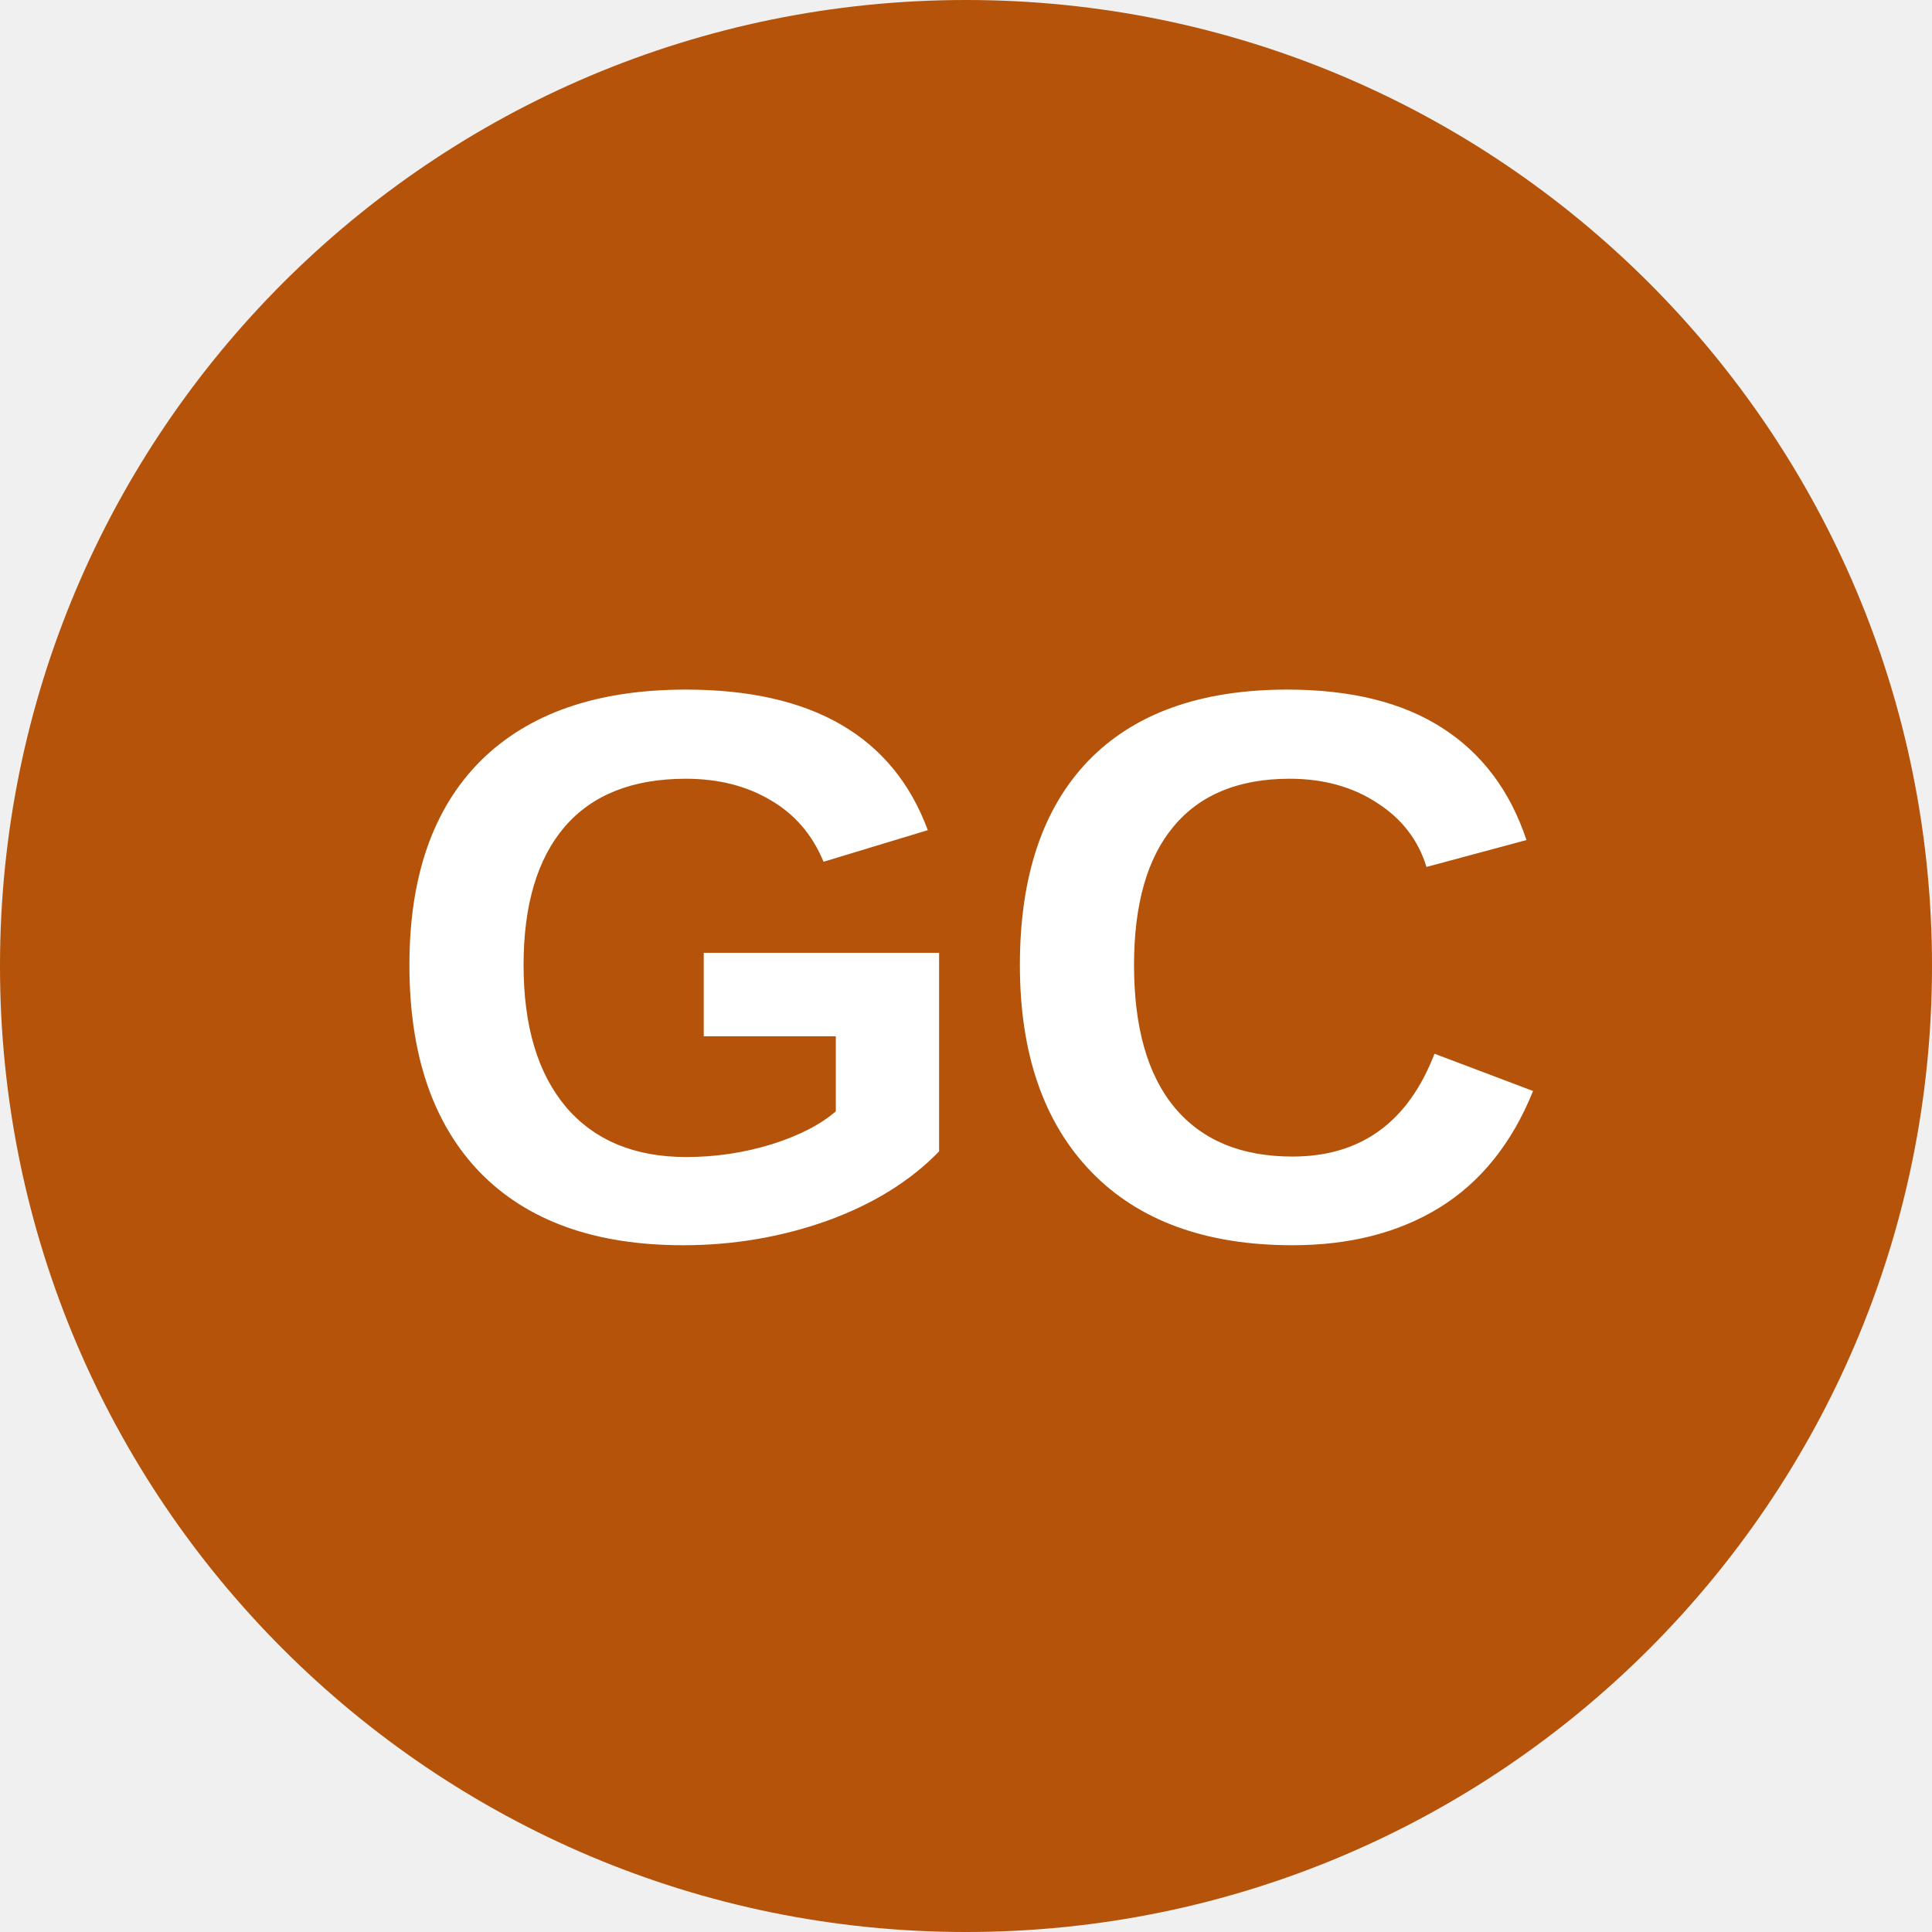
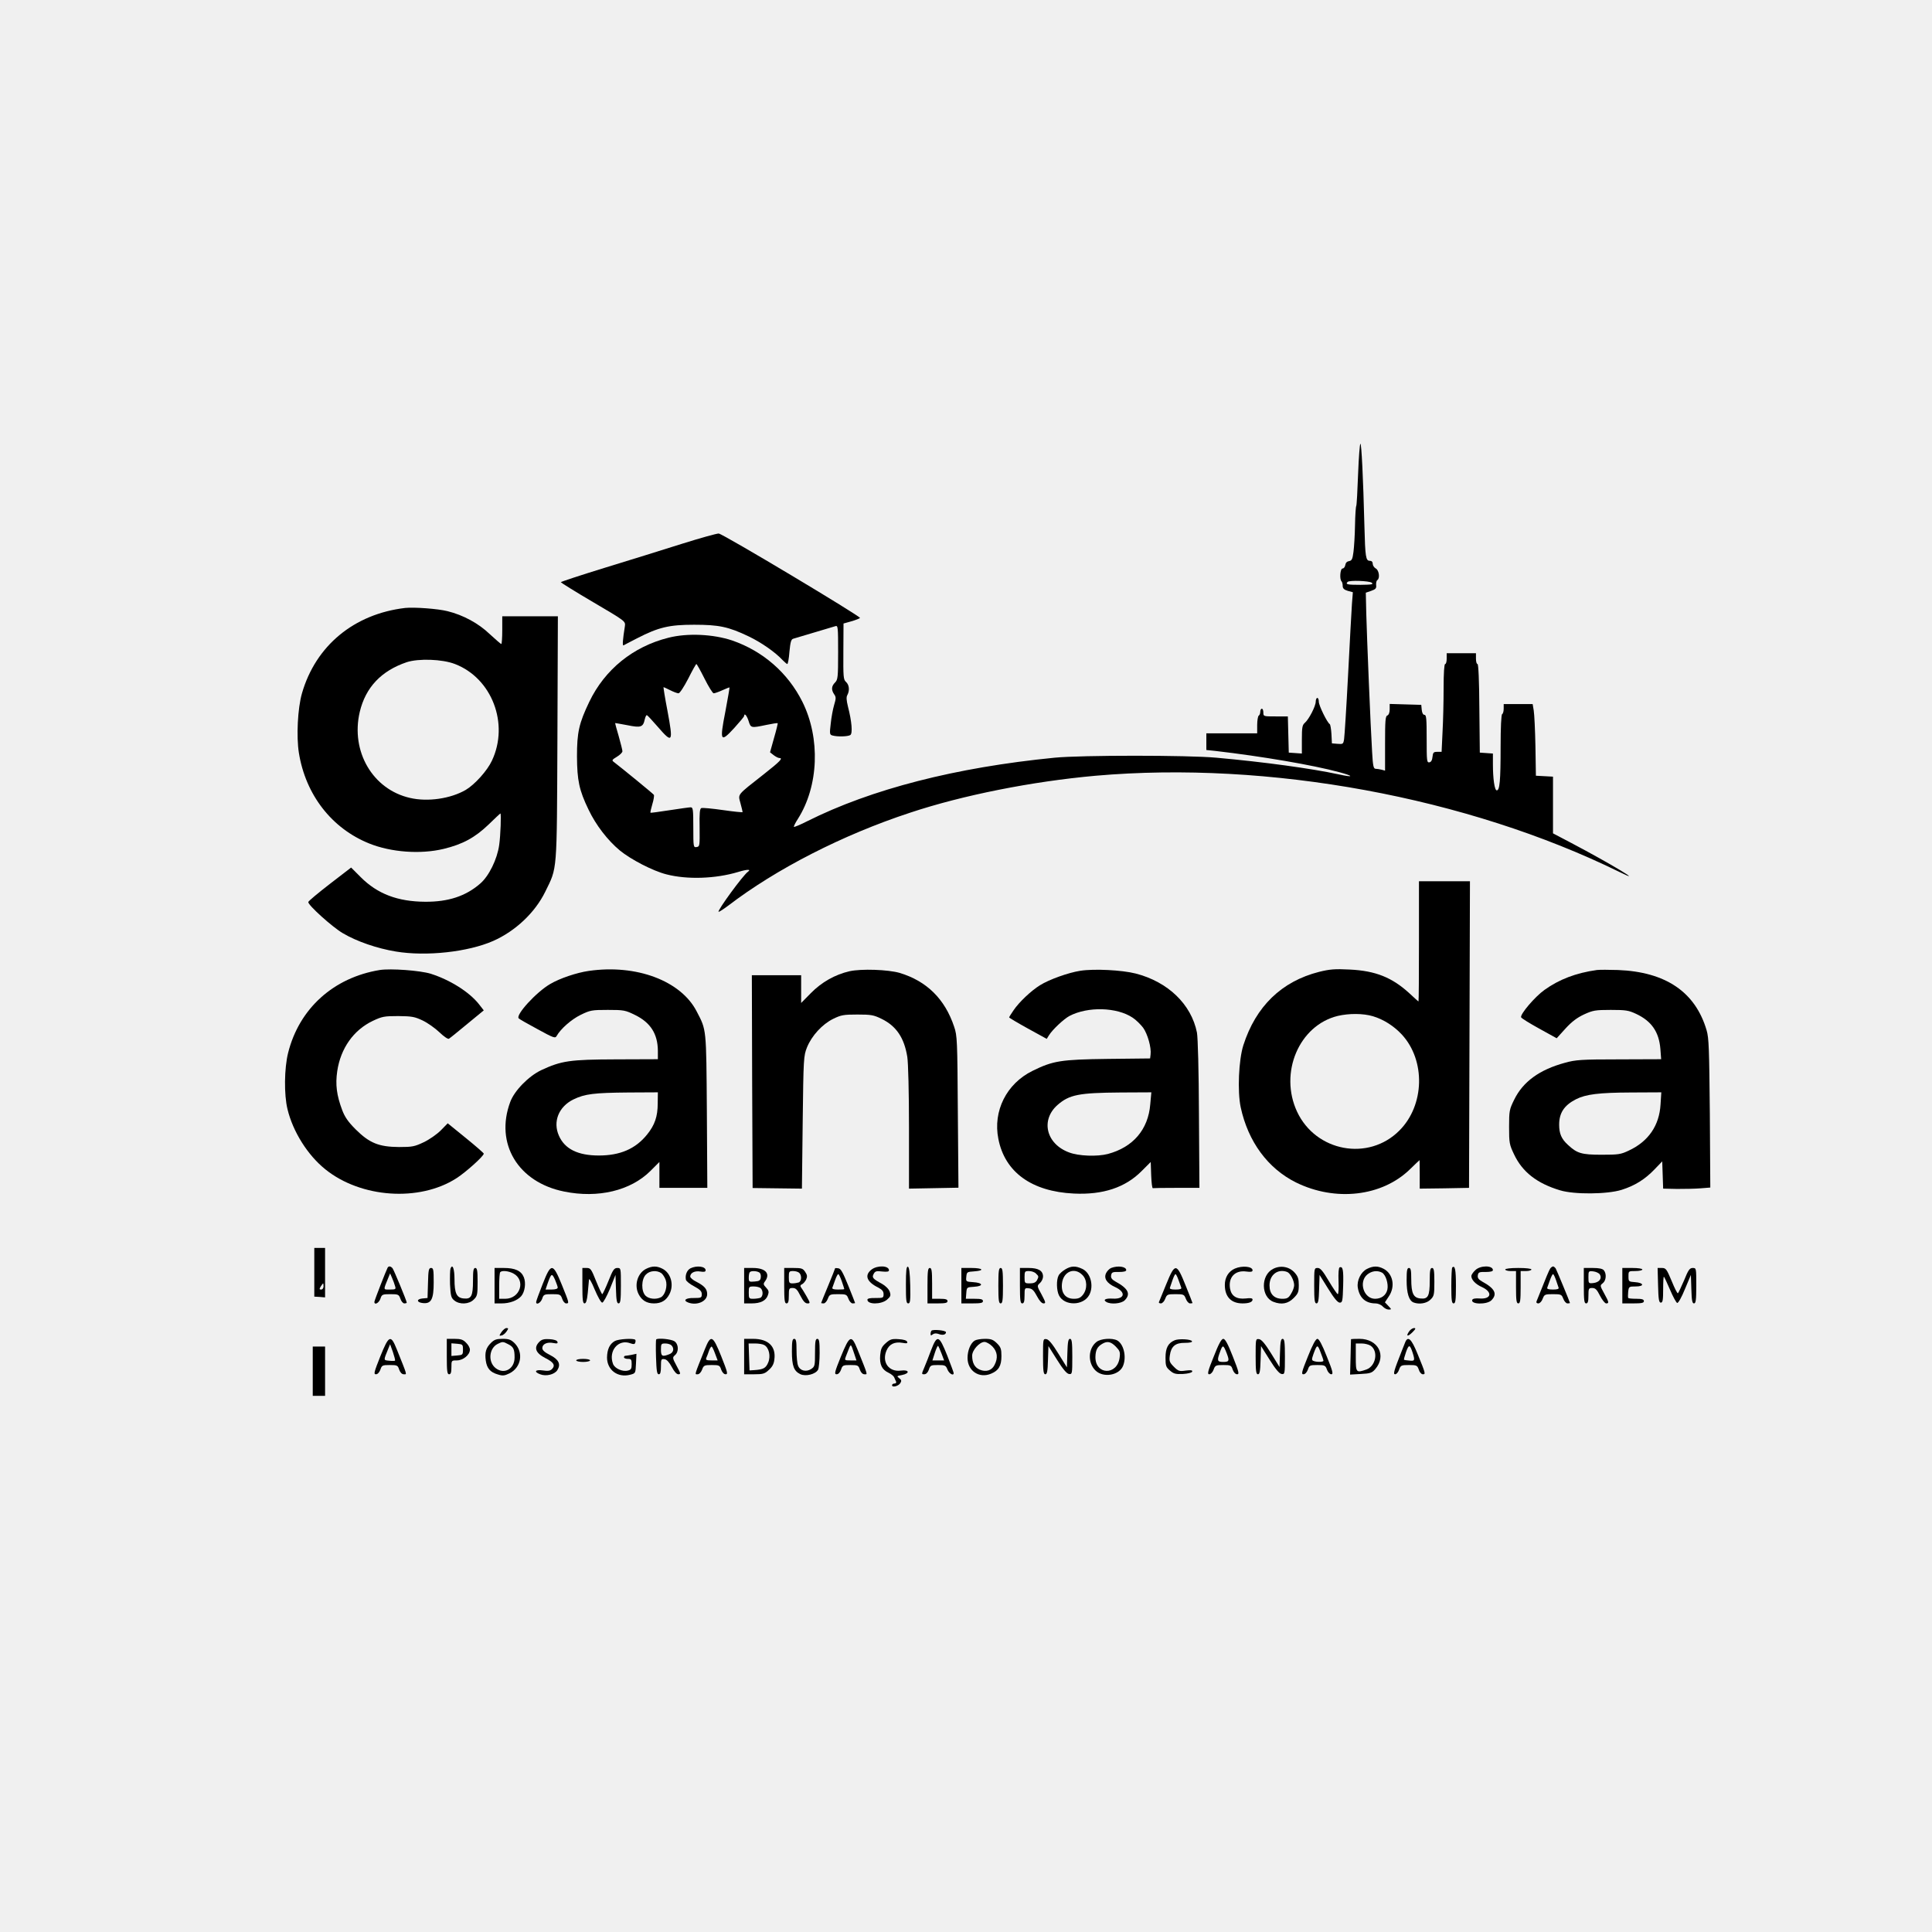
- <svg xmlns="http://www.w3.org/2000/svg" viewBox="0 0 64 64">
-   <circle cx="32" cy="32" r="32" fill="#b45309" />
-   <text x="32" y="41" font-family="Arial, sans-serif" font-size="26" font-weight="700" fill="#ffffff" text-anchor="middle">GC</text>
+ <svg xmlns="http://www.w3.org/2000/svg" version="1.0" width="1254pt" height="1254pt" viewBox="0 0 1254 1254" preserveAspectRatio="xMidYMid meet">
+   <g transform="translate(0,1254) scale(0.1,-0.1)" fill="#000000" stroke="none">
+     <path d="M8815 9463 c-4 -109 -9 -202 -12 -207 -3 -5 -7 -61 -8 -125 -1 -64 -6 -142 -10 -173 -6 -48 -11 -57 -29 -60 -13 -2 -22 -11 -24 -25 -2 -13 -10 -23 -18 -23 -15 0 -21 -70 -6 -84 4 -4 7 -18 7 -29 0 -16 9 -25 33 -32 l33 -9 -6 -76 c-3 -41 -14 -248 -25 -460 -11 -212 -23 -400 -26 -418 -5 -31 -7 -33 -42 -30 l-37 3 -3 60 c-2 33 -7 62 -11 65 -17 10 -71 121 -71 145 0 14 -4 25 -10 25 -5 0 -10 -11 -10 -24 0 -29 -44 -115 -71 -138 -16 -14 -19 -29 -19 -108 l0 -91 -42 3 -43 3 -3 118 -3 117 -79 0 c-79 0 -80 0 -80 25 0 14 -4 25 -10 25 -5 0 -10 -9 -10 -19 0 -11 -4 -23 -10 -26 -5 -3 -10 -31 -10 -61 l0 -54 -165 0 -165 0 0 -54 0 -54 58 -6 c302 -35 636 -92 805 -138 97 -26 94 -36 -5 -14 -176 38 -482 80 -793 108 -186 17 -876 17 -1050 0 -642 -63 -1190 -204 -1605 -412 -45 -23 -84 -39 -87 -37 -2 3 9 26 26 52 135 213 147 523 29 760 -94 188 -256 329 -456 398 -123 41 -289 49 -412 18 -230 -57 -414 -206 -515 -416 -67 -140 -80 -198 -80 -355 1 -155 14 -219 75 -345 48 -101 124 -199 203 -265 72 -59 215 -133 302 -155 135 -35 318 -29 465 15 59 18 88 19 65 2 -32 -22 -199 -251 -191 -260 3 -2 31 16 63 40 311 238 742 459 1180 603 343 114 792 203 1205 240 1121 98 2410 -139 3400 -625 174 -86 -54 52 -314 189 l-118 62 0 184 0 184 -55 3 -56 3 -3 190 c-2 105 -7 209 -11 233 l-7 42 -94 0 -94 0 0 -29 c0 -17 -4 -33 -10 -36 -6 -4 -10 -86 -10 -213 0 -222 -6 -282 -25 -282 -14 0 -25 73 -25 172 l0 67 -42 3 -43 3 -3 288 c-1 180 -6 287 -12 287 -6 0 -10 16 -10 35 l0 35 -95 0 -95 0 0 -35 c0 -19 -4 -35 -10 -35 -6 0 -10 -59 -10 -157 0 -87 -3 -215 -7 -285 l-6 -128 -28 0 c-24 0 -28 -4 -31 -32 -2 -22 -9 -34 -20 -36 -17 -3 -18 9 -18 152 0 129 -2 156 -14 156 -9 0 -16 12 -18 33 l-3 32 -102 3 -103 3 0 -35 c0 -21 -6 -36 -15 -40 -13 -4 -15 -34 -15 -182 l0 -176 -22 6 c-13 3 -30 6 -39 6 -14 0 -18 18 -23 108 -10 160 -34 748 -38 901 l-3 134 35 12 c29 10 35 17 32 38 -1 14 2 28 8 32 18 11 11 64 -10 75 -11 6 -20 20 -20 30 0 13 -7 20 -19 20 -26 0 -30 24 -35 225 -8 316 -19 535 -26 535 -4 0 -11 -89 -15 -197z m88 -705 c14 -11 2 -13 -73 -14 -85 0 -99 3 -83 19 12 12 139 7 156 -5z m-4330 -623 c26 -52 53 -95 59 -95 7 0 33 9 57 20 24 11 45 19 46 18 1 -2 -11 -72 -27 -157 -38 -194 -32 -204 58 -106 35 39 64 73 64 78 1 22 18 2 29 -33 14 -46 16 -46 116 -25 38 8 71 13 73 11 1 -2 -9 -45 -24 -96 l-26 -93 23 -18 c13 -10 30 -19 37 -19 26 0 8 -20 -100 -105 -178 -140 -168 -127 -152 -188 8 -29 14 -55 14 -58 0 -3 -57 3 -127 13 -70 10 -134 16 -141 13 -10 -4 -13 -34 -11 -127 1 -118 1 -123 -20 -126 -20 -3 -21 0 -21 127 0 118 -2 131 -17 131 -10 0 -72 -9 -138 -19 -66 -10 -121 -18 -123 -16 -2 2 4 27 12 55 9 29 13 56 10 61 -4 7 -211 176 -262 215 -12 9 -8 14 22 32 20 12 36 28 36 36 0 7 -11 51 -24 97 -14 46 -24 85 -23 86 1 0 37 -6 79 -14 88 -18 102 -13 113 38 4 17 10 29 14 27 5 -2 36 -36 70 -75 97 -112 102 -104 63 105 -16 83 -27 152 -25 152 2 0 21 -9 43 -20 22 -11 46 -20 54 -20 8 0 35 41 63 95 26 52 50 95 53 95 3 0 27 -43 53 -95z" />
+     <path d="M4425 9010 c-121 -38 -347 -109 -502 -156 -156 -48 -283 -90 -283 -93 1 -3 95 -62 211 -130 209 -123 209 -123 205 -155 -14 -88 -17 -128 -9 -125 4 3 44 23 88 46 140 72 209 88 370 88 161 0 223 -13 353 -75 82 -39 174 -103 221 -154 14 -14 28 -26 31 -26 4 0 11 36 14 80 6 62 11 80 24 84 59 17 260 78 275 82 16 5 17 -8 17 -170 0 -163 -2 -178 -20 -196 -24 -24 -25 -48 -6 -76 13 -18 13 -27 0 -70 -8 -27 -18 -81 -22 -121 -8 -67 -7 -72 12 -77 32 -9 99 -7 115 3 16 10 10 87 -15 184 -10 41 -12 63 -4 76 16 30 12 66 -9 85 -17 15 -18 33 -17 198 l1 181 50 14 c28 8 53 18 57 22 9 8 -888 545 -917 548 -11 1 -119 -29 -240 -67z" />
+     <path d="M2630 8594 c-332 -39 -581 -245 -670 -554 -28 -97 -37 -281 -20 -387 44 -272 213 -490 457 -588 142 -57 332 -71 482 -35 124 30 203 73 291 157 41 40 76 73 78 73 6 0 1 -143 -8 -205 -13 -93 -67 -202 -123 -250 -94 -82 -208 -119 -357 -118 -179 1 -310 51 -418 159 l-63 63 -139 -107 c-76 -59 -139 -111 -139 -117 -2 -20 157 -163 224 -202 91 -54 223 -99 344 -119 198 -33 470 -3 633 69 144 64 271 184 337 319 79 162 75 108 79 996 l3 792 -181 0 -180 0 0 -90 c0 -49 -3 -90 -6 -90 -4 0 -37 29 -75 64 -74 71 -173 124 -274 149 -63 16 -216 27 -275 21z m323 -364 c240 -92 353 -388 240 -627 -30 -65 -111 -155 -170 -190 -98 -57 -247 -79 -362 -52 -242 55 -386 302 -326 558 38 160 140 267 305 323 77 25 231 20 313 -12z" />
+     <path d="M9210 6430 c0 -214 -1 -390 -3 -390 -2 0 -27 23 -57 51 -114 105 -222 148 -390 156 -96 5 -129 2 -198 -15 -244 -62 -411 -224 -492 -477 -30 -95 -39 -299 -17 -402 48 -223 176 -397 359 -488 256 -126 559 -91 740 86 33 32 61 59 62 59 0 0 1 -42 1 -92 l0 -93 160 2 160 3 3 995 3 995 -166 0 -165 0 0 -390z m-299 -486 c68 -20 136 -63 188 -119 155 -168 148 -459 -16 -623 -200 -201 -542 -138 -664 122 -118 253 13 561 264 622 73 17 164 17 228 -2z" />
+     <path d="M2465 6244 c-300 -49 -523 -250 -595 -538 -25 -100 -27 -271 -4 -365 35 -146 131 -299 246 -391 231 -186 610 -212 850 -58 60 38 178 144 178 160 0 4 -53 50 -117 102 l-117 95 -45 -46 c-26 -26 -75 -60 -111 -77 -59 -28 -74 -31 -160 -31 -132 1 -192 26 -281 114 -50 50 -71 81 -88 126 -36 96 -45 165 -32 253 22 147 105 266 231 326 60 28 73 31 165 31 89 -1 106 -4 159 -29 33 -16 82 -51 109 -77 29 -28 55 -45 61 -41 7 4 60 47 119 96 l107 88 -32 41 c-63 79 -187 157 -313 197 -70 21 -258 35 -330 24z" />
+     <path d="M3821 6238 c-77 -11 -188 -48 -250 -85 -90 -52 -227 -202 -204 -223 4 -5 59 -36 122 -70 104 -57 115 -61 124 -44 26 46 95 107 156 137 62 30 72 32 176 32 104 0 114 -2 177 -33 100 -49 147 -122 148 -232 l0 -55 -273 -1 c-298 -1 -353 -9 -484 -70 -82 -39 -174 -133 -201 -206 -101 -270 50 -522 350 -582 220 -45 431 6 559 133 l59 59 0 -84 0 -84 156 0 155 0 -3 498 c-4 543 -2 524 -66 647 -102 199 -392 308 -701 263z m448 -860 c0 -85 -19 -140 -69 -202 -75 -93 -175 -136 -313 -136 -136 0 -221 42 -259 128 -41 91 -2 189 94 236 74 36 134 43 356 45 l192 1 -1 -72z" />
+     <path d="M5514 6236 c-95 -22 -181 -71 -251 -142 l-63 -64 0 90 0 90 -160 0 -160 0 2 -691 3 -690 160 -2 160 -2 5 430 c5 419 6 431 28 487 31 76 99 150 170 185 51 25 68 28 157 28 89 0 106 -3 157 -28 96 -47 147 -123 167 -247 6 -38 11 -231 11 -460 l0 -395 161 3 160 3 -4 492 c-3 465 -4 495 -24 553 -60 180 -178 296 -353 349 -76 22 -249 28 -326 11z" />
+     <path d="M7012 6239 c-78 -12 -203 -57 -262 -94 -58 -36 -136 -110 -171 -162 -16 -23 -29 -44 -29 -47 0 -2 55 -35 122 -72 l122 -67 15 24 c23 37 97 106 133 125 119 62 307 57 409 -11 22 -14 52 -44 69 -66 29 -41 54 -129 48 -174 l-3 -25 -275 -3 c-305 -4 -355 -12 -489 -78 -168 -83 -257 -260 -221 -441 42 -216 216 -342 490 -355 189 -9 334 39 440 146 l59 59 3 -87 c2 -47 6 -85 11 -83 4 1 73 2 155 2 l147 0 -3 477 c-1 284 -7 499 -13 531 -37 184 -188 329 -397 383 -90 23 -271 32 -360 18z m454 -866 c-13 -164 -111 -279 -275 -323 -69 -18 -190 -14 -252 10 -149 55 -186 210 -75 308 77 67 138 79 410 81 l199 1 -7 -77z" />
+     <path d="M10365 6244 c-136 -19 -245 -61 -340 -129 -62 -44 -159 -158 -152 -178 2 -6 55 -39 117 -73 l114 -63 57 63 c41 45 76 71 121 92 57 26 73 29 173 29 98 0 116 -3 165 -26 100 -47 148 -117 157 -227 l5 -67 -273 -1 c-247 0 -282 -3 -351 -22 -166 -45 -273 -123 -330 -240 -31 -63 -33 -72 -33 -177 0 -103 2 -114 32 -177 54 -115 149 -189 299 -234 92 -28 306 -26 399 3 86 27 152 68 215 134 l49 51 3 -88 3 -89 90 -2 c50 0 118 1 153 4 l63 5 -3 481 c-4 417 -6 490 -21 540 -73 248 -265 379 -576 391 -58 2 -119 2 -136 0z m413 -873 c-8 -137 -79 -240 -206 -299 -52 -25 -68 -27 -177 -27 -130 0 -159 9 -218 64 -42 38 -57 73 -57 131 0 77 33 126 109 165 65 33 151 43 355 44 l199 1 -5 -79z" />
+     <path d="M2040 4282 l0 -158 35 -2 35 -3 0 161 0 160 -35 0 -35 0 0 -158z m60 -92 c0 -11 -7 -20 -15 -20 -13 0 -13 3 -3 20 7 11 14 20 15 20 2 0 3 -9 3 -20z" />
+     <path d="M2516 4312 c-9 -16 -86 -213 -86 -222 0 -23 29 -8 39 20 9 28 13 30 65 30 51 0 55 -2 65 -30 5 -16 17 -30 25 -30 9 0 16 2 16 5 0 11 -83 211 -92 223 -12 14 -25 16 -32 4z m48 -119 c7 -21 4 -23 -33 -23 -45 0 -44 -6 -10 78 l11 27 13 -30 c7 -16 16 -40 19 -52z" />
+     <path d="M2924 4306 c-3 -9 -4 -54 -3 -102 4 -76 7 -88 28 -105 34 -28 96 -25 126 6 23 22 25 32 25 115 0 73 -3 90 -15 90 -12 0 -15 -16 -15 -83 0 -100 -11 -120 -60 -115 -46 4 -60 33 -60 125 0 68 -13 103 -26 69z" />
+     <path d="M4193 4304 c-55 -28 -78 -105 -48 -164 21 -41 53 -60 100 -60 47 0 79 19 100 60 31 60 10 137 -45 165 -37 19 -67 19 -107 -1z m100 -28 c9 -7 22 -27 28 -44 13 -38 -3 -97 -31 -112 -31 -16 -78 -12 -100 10 -29 29 -28 106 2 137 24 26 72 30 101 9z" />
+     <path d="M4482 4308 c-23 -12 -36 -43 -30 -74 1 -9 26 -29 53 -43 39 -21 50 -32 50 -51 0 -23 -3 -25 -52 -25 -52 1 -72 -15 -37 -29 57 -22 124 7 124 54 0 33 -17 53 -71 81 -21 10 -39 26 -39 33 0 24 29 39 65 33 25 -4 35 -2 35 8 0 25 -56 33 -98 13z" />
+     <path d="M5656 4299 c-47 -37 -30 -80 46 -117 24 -13 33 -24 33 -42 0 -24 -3 -25 -52 -25 -35 1 -53 -3 -53 -11 0 -32 89 -32 127 0 24 21 26 27 18 52 -6 17 -26 37 -50 51 -61 33 -67 41 -54 65 9 17 18 20 55 15 32 -3 44 -1 44 8 0 31 -76 34 -114 4z" />
+     <path d="M5880 4201 c0 -102 2 -121 15 -121 13 0 15 17 13 117 -2 82 -7 118 -15 121 -10 3 -13 -25 -13 -117z" />
+     <path d="M6913 4300 c-17 -10 -37 -28 -42 -39 -15 -28 -14 -97 3 -130 36 -69 158 -67 196 4 31 58 9 144 -45 169 -44 21 -73 20 -112 -4z m112 -35 c32 -31 34 -91 4 -129 -16 -20 -29 -26 -59 -26 -55 0 -84 38 -77 100 9 77 81 107 132 55z" />
+     <path d="M7212 4310 c-12 -5 -27 -21 -33 -34 -16 -34 6 -66 59 -90 72 -33 63 -79 -14 -75 -47 3 -67 -7 -44 -21 28 -18 98 -12 120 10 41 41 23 77 -60 122 -23 13 -31 24 -28 40 3 20 9 23 51 22 30 0 47 4 47 12 0 23 -54 31 -98 14z" />
+     <path d="M8015 4306 c-41 -18 -65 -57 -65 -106 0 -77 41 -120 115 -120 42 0 65 9 65 25 0 9 -13 11 -45 7 -58 -6 -92 15 -101 63 -13 74 32 122 105 112 30 -4 41 -2 41 8 0 25 -67 32 -115 11z" />
+     <path d="M8263 4304 c-81 -41 -79 -183 3 -214 52 -20 94 -12 130 24 30 30 34 40 34 85 0 41 -5 56 -27 81 -35 39 -92 49 -140 24z m92 -20 c20 -8 45 -56 45 -86 0 -13 -9 -38 -20 -55 -16 -28 -26 -33 -57 -33 -53 0 -83 31 -83 87 0 69 54 110 115 87z" />
+     <path d="M8695 4314 c-6 -2 -9 -38 -7 -89 2 -47 0 -85 -5 -85 -4 0 -30 38 -58 85 -39 66 -55 85 -72 85 -23 0 -23 -2 -23 -115 0 -94 3 -115 15 -115 11 0 15 19 17 92 l3 93 56 -90 c39 -63 62 -90 75 -90 17 0 19 9 22 109 3 105 -2 128 -23 120z" />
+     <path d="M8873 4304 c-40 -20 -67 -75 -60 -121 11 -68 51 -103 116 -103 15 0 36 -9 46 -20 10 -11 27 -20 38 -20 20 0 20 1 -2 24 l-22 23 25 38 c44 64 28 148 -34 180 -37 19 -67 19 -107 -1z m97 -24 c24 -13 43 -72 35 -110 -8 -37 -39 -60 -80 -60 -73 0 -108 108 -51 157 29 24 65 29 96 13z" />
+     <path d="M9426 4313 c-3 -3 -6 -57 -6 -120 0 -94 3 -113 15 -113 12 0 15 19 15 114 0 105 -6 136 -24 119z" />
+     <path d="M9575 4295 c-14 -13 -25 -30 -25 -37 0 -25 28 -54 69 -72 71 -33 61 -80 -16 -74 -26 2 -44 -1 -47 -9 -12 -30 95 -32 124 -3 41 41 23 77 -60 122 -23 13 -31 24 -28 40 3 20 9 23 51 22 30 0 47 4 47 12 0 32 -83 32 -115 -1z" />
+     <path d="M10063 4308 c-8 -11 -26 -54 -90 -215 -3 -8 2 -13 12 -13 9 0 22 13 28 30 11 28 14 30 67 30 53 0 56 -2 67 -30 6 -16 18 -30 27 -30 9 0 16 1 16 3 0 5 -86 213 -93 225 -5 6 -12 12 -16 12 -5 0 -13 -6 -18 -12z m36 -75 c7 -21 15 -44 17 -50 4 -9 -7 -13 -36 -13 -30 0 -41 4 -37 13 2 6 10 29 18 50 7 20 16 37 19 37 4 0 12 -17 19 -37z" />
+     <path d="M2778 4213 l-3 -98 -33 -3 c-41 -4 -38 -26 4 -30 53 -5 69 25 69 134 0 83 -2 94 -17 94 -15 0 -18 -13 -20 -97z" />
+     <path d="M3210 4195 l0 -115 45 0 c53 0 102 18 128 47 24 28 32 86 17 123 -17 42 -57 60 -130 60 l-60 0 0 -115z m121 80 c84 -44 46 -165 -52 -165 l-39 0 0 83 c0 46 3 87 7 90 11 12 53 8 84 -8z" />
+     <path d="M3522 4205 c-23 -58 -42 -110 -42 -116 0 -22 29 -6 39 21 9 28 13 30 65 30 51 0 55 -2 65 -30 5 -16 17 -30 25 -30 22 0 21 1 -27 120 -59 145 -70 145 -125 5z m98 -22 c0 -8 -14 -13 -40 -13 l-39 0 14 41 c23 64 27 67 47 24 9 -22 18 -46 18 -52z" />
+     <path d="M3780 4195 c0 -93 3 -115 14 -115 10 0 16 19 21 68 3 37 7 76 8 87 1 11 18 -18 37 -65 20 -47 41 -85 49 -85 7 0 29 40 50 90 l36 90 3 -92 c2 -74 6 -93 17 -93 12 0 15 21 15 115 0 114 0 115 -23 115 -21 0 -29 -12 -58 -85 -19 -47 -37 -85 -40 -85 -3 0 -21 38 -40 85 -31 78 -36 85 -61 85 l-28 0 0 -115z" />
+     <path d="M4830 4195 l0 -115 48 0 c59 0 94 18 106 53 8 22 6 31 -11 49 -19 20 -20 25 -7 42 36 50 2 86 -79 86 l-57 0 0 -115z m98 86 c8 -4 12 -19 10 -32 -2 -20 -10 -25 -40 -27 -36 -3 -38 -2 -38 26 0 16 3 32 7 35 9 10 45 8 61 -2z m10 -103 c17 -17 15 -55 -4 -62 -9 -3 -29 -6 -45 -6 -27 0 -29 2 -29 40 0 39 1 40 33 40 18 0 38 -5 45 -12z" />
+     <path d="M5090 4195 c0 -96 3 -115 15 -115 11 0 15 12 15 50 0 47 2 50 25 50 20 0 30 -10 50 -50 18 -35 31 -50 46 -50 19 0 19 2 -7 48 -15 26 -31 52 -36 58 -5 7 -3 14 7 18 8 3 20 17 27 30 9 20 8 30 -6 51 -15 22 -23 25 -76 25 l-60 0 0 -115z m98 83 c17 -17 15 -55 -4 -62 -9 -3 -27 -6 -40 -6 -21 0 -24 4 -24 40 0 37 2 40 28 40 15 0 33 -5 40 -12z" />
+     <path d="M5420 4307 c0 -2 -20 -53 -45 -113 -25 -59 -45 -110 -45 -111 0 -2 7 -3 16 -3 9 0 21 14 27 30 11 28 14 30 67 30 53 0 56 -2 67 -30 6 -16 18 -30 27 -30 9 0 16 1 16 3 0 2 -20 52 -44 112 -35 86 -48 111 -65 113 -12 2 -21 2 -21 -1z m44 -84 c9 -26 16 -48 16 -50 0 -2 -18 -3 -41 -3 -29 0 -40 4 -36 13 2 6 10 29 18 50 7 20 16 37 20 37 4 0 14 -21 23 -47z" />
+     <path d="M6020 4195 l0 -115 65 0 c51 0 65 3 65 15 0 11 -12 15 -50 15 l-50 0 0 100 c0 82 -3 100 -15 100 -12 0 -15 -19 -15 -115z" />
+     <path d="M6240 4195 l0 -115 70 0 c56 0 70 3 70 15 0 12 -13 15 -56 15 l-55 0 3 38 c3 37 3 37 51 40 63 4 58 26 -7 30 -47 3 -47 4 -44 35 3 31 5 32 51 35 71 5 57 22 -18 22 l-65 0 0 -115z" />
+     <path d="M6480 4195 c0 -96 3 -115 15 -115 12 0 15 19 15 115 0 96 -3 115 -15 115 -12 0 -15 -19 -15 -115z" />
+     <path d="M6620 4195 c0 -96 3 -115 15 -115 11 0 15 12 15 51 0 49 1 50 28 47 21 -2 33 -14 52 -50 16 -31 32 -48 43 -48 16 0 15 6 -12 57 -31 56 -31 57 -11 75 11 10 20 29 20 42 0 38 -30 56 -93 56 l-57 0 0 -115z m104 79 c19 -18 19 -20 6 -45 -8 -13 -21 -19 -45 -19 -34 0 -35 1 -35 40 0 38 2 40 29 40 16 0 37 -7 45 -16z" />
+     <path d="M7569 4203 c-24 -59 -45 -111 -47 -115 -2 -4 4 -8 13 -8 9 0 22 13 28 30 11 28 14 30 67 30 53 0 56 -2 67 -30 6 -16 18 -30 27 -30 9 0 16 1 16 3 0 2 -20 52 -44 112 -60 150 -69 150 -127 8z m80 30 c8 -21 16 -44 18 -50 4 -9 -7 -13 -37 -13 -29 0 -40 4 -36 13 2 6 10 29 17 50 7 20 15 37 19 37 3 0 12 -17 19 -37z" />
+     <path d="M9130 4230 c0 -84 15 -132 45 -144 37 -14 86 -6 110 19 23 22 25 32 25 115 0 73 -3 90 -15 90 -12 0 -15 -16 -15 -83 0 -100 -11 -120 -60 -115 -46 4 -60 33 -60 126 0 57 -3 72 -15 72 -12 0 -15 -16 -15 -80z" />
+     <path d="M9770 4300 c0 -5 16 -10 35 -10 l35 0 0 -105 c0 -87 3 -105 15 -105 12 0 15 18 15 105 l0 105 35 0 c19 0 35 5 35 10 0 6 -35 10 -85 10 -50 0 -85 -4 -85 -10z" />
+     <path d="M10280 4195 c0 -96 3 -115 15 -115 11 0 15 12 15 50 0 47 2 50 25 50 20 0 30 -10 50 -50 14 -27 32 -50 40 -50 20 0 19 7 -13 65 -27 50 -28 51 -9 66 22 17 26 61 7 84 -8 10 -31 15 -71 15 l-59 0 0 -115z m104 73 c16 -26 -4 -52 -43 -56 -30 -3 -31 -2 -31 38 0 40 1 41 31 38 18 -2 37 -11 43 -20z" />
+     <path d="M10530 4195 l0 -115 70 0 c56 0 70 3 70 15 0 11 -12 15 -48 15 -27 0 -51 2 -53 5 -3 2 -3 20 -1 40 4 34 5 35 49 35 58 0 54 24 -5 28 -41 3 -42 4 -42 38 0 34 0 34 45 34 25 0 45 5 45 10 0 6 -28 10 -65 10 l-65 0 0 -115z" />
+     <path d="M10762 4198 c2 -93 6 -113 18 -113 12 0 15 16 15 87 0 47 2 84 5 81 3 -2 21 -41 40 -85 19 -45 40 -83 46 -85 7 -2 29 37 50 89 l39 93 3 -92 c2 -74 6 -93 17 -93 12 0 15 21 15 115 0 114 0 115 -23 115 -20 0 -29 -13 -56 -80 -19 -44 -37 -82 -40 -84 -4 -3 -22 33 -41 80 -32 76 -37 84 -63 84 l-28 0 3 -112z" />
+     <path d="M3255 3894 c-16 -24 -16 -26 0 -22 10 1 24 13 33 26 13 19 13 22 -1 22 -8 0 -22 -12 -32 -26z" />
+     <path d="M9146 3898 c-23 -33 -9 -36 22 -5 21 21 23 27 10 27 -9 0 -24 -10 -32 -22z" />
+     <path d="M6046 3903 c-3 -4 -6 -13 -6 -21 0 -11 3 -12 14 -3 9 7 22 8 37 3 28 -11 49 -5 49 11 0 12 -83 20 -94 10z" />
+     <path d="M2468 3735 c-40 -101 -44 -115 -28 -115 11 0 22 12 29 30 9 28 13 30 61 30 48 0 52 -2 61 -30 7 -19 18 -30 30 -30 21 0 25 -14 -46 163 -39 97 -51 91 -107 -48z m96 -26 c-1 -3 -19 -3 -38 -1 -38 4 -38 -1 -5 80 l11 27 18 -50 c9 -27 16 -53 14 -56z" />
+     <path d="M2900 3735 c0 -96 3 -115 15 -115 11 0 15 12 15 45 0 45 0 45 35 45 41 0 85 36 85 70 0 12 -11 32 -25 45 -19 20 -34 25 -75 25 l-50 0 0 -115z m105 45 c0 -33 -2 -35 -37 -38 l-38 -3 0 41 0 41 38 -3 c35 -3 37 -5 37 -38z" />
+     <path d="M3186 3823 c-32 -32 -40 -61 -33 -114 7 -50 29 -76 78 -90 31 -10 43 -9 76 7 76 38 93 135 33 196 -24 23 -37 28 -78 28 -40 0 -54 -5 -76 -27z m113 -8 c34 -17 41 -33 41 -86 0 -75 -68 -112 -123 -69 -51 40 -43 129 13 157 32 16 35 16 69 -2z" />
+     <path d="M3501 3831 c-38 -38 -25 -73 39 -106 54 -27 66 -47 43 -71 -12 -12 -27 -14 -60 -9 -49 7 -60 -9 -17 -25 38 -15 92 -2 111 26 25 39 10 70 -47 99 -34 17 -50 31 -50 45 0 26 31 41 71 33 25 -5 31 -3 27 8 -3 9 -22 15 -51 17 -36 2 -51 -2 -66 -17z" />
+     <path d="M3991 3836 c-34 -19 -50 -54 -51 -107 0 -81 69 -133 150 -112 35 9 35 9 38 72 l3 64 -32 -7 c-17 -3 -35 -6 -40 -6 -5 0 -9 -4 -9 -10 0 -5 11 -10 25 -10 22 0 25 -4 25 -35 0 -29 -4 -36 -25 -41 -35 -9 -85 14 -96 43 -32 85 35 164 113 134 20 -7 28 -7 31 4 3 7 3 16 0 19 -12 11 -108 5 -132 -8z" />
+     <path d="M4259 3846 c-2 -2 -3 -54 -1 -115 3 -88 6 -111 18 -111 10 0 14 13 14 51 0 47 2 50 23 47 15 -2 30 -19 47 -50 16 -31 32 -48 43 -48 17 0 15 6 -11 54 -28 52 -28 55 -11 70 26 22 24 71 -3 90 -20 14 -108 23 -119 12z m99 -38 c20 -20 14 -48 -14 -58 -46 -18 -54 -13 -54 30 0 37 2 40 28 40 15 0 33 -5 40 -12z" />
+     <path d="M4575 3783 c-70 -175 -67 -163 -47 -163 10 0 22 12 29 30 10 28 15 30 63 30 48 0 52 -2 61 -30 7 -18 18 -30 29 -30 16 0 12 14 -28 115 -56 140 -68 145 -107 48z m66 -28 l17 -45 -40 0 c-34 0 -39 3 -33 18 4 9 12 29 17 45 5 15 13 27 17 27 3 0 13 -20 22 -45z" />
+     <path d="M4830 3735 l0 -115 65 0 c56 0 69 3 95 28 22 19 33 39 36 67 12 86 -39 135 -138 135 l-58 0 0 -115z m130 75 c31 -16 44 -72 26 -114 -15 -36 -31 -45 -91 -49 l-30 -2 -3 88 -3 87 41 0 c23 0 50 -4 60 -10z" />
+     <path d="M5140 3768 c0 -94 13 -127 54 -147 35 -17 100 -1 116 29 5 10 10 59 10 109 0 74 -3 91 -15 91 -12 0 -15 -17 -15 -90 0 -84 -1 -90 -25 -106 -33 -21 -73 -11 -85 22 -6 14 -10 59 -10 100 0 59 -3 74 -15 74 -12 0 -15 -16 -15 -82z" />
+     <path d="M5458 3735 c-41 -101 -44 -115 -28 -115 11 0 22 11 29 30 9 28 13 30 61 30 48 0 52 -2 61 -30 7 -19 18 -30 30 -30 21 0 25 -14 -46 163 -39 96 -50 91 -107 -48z m85 23 l16 -48 -39 0 c-38 0 -39 1 -30 25 6 14 15 37 20 51 13 32 13 32 33 -28z" />
+     <path d="M5749 3822 c-26 -23 -32 -37 -36 -78 -5 -60 11 -94 54 -114 17 -8 34 -22 37 -30 3 -8 9 -21 12 -27 3 -8 -1 -13 -10 -13 -9 0 -16 -5 -16 -11 0 -17 42 -6 54 14 9 14 7 21 -8 32 -17 13 -15 14 18 20 54 11 48 36 -6 29 -79 -11 -126 55 -94 130 18 42 53 59 104 50 27 -5 34 -4 30 7 -3 9 -23 15 -56 17 -44 3 -55 -1 -83 -26z" />
+     <path d="M6044 3778 c-15 -40 -35 -92 -45 -115 -18 -42 -18 -43 0 -43 12 0 23 11 30 30 9 28 13 30 59 30 46 0 51 -2 62 -30 11 -26 40 -43 40 -22 0 4 -19 55 -42 114 -53 133 -65 137 -104 36z m67 -23 l17 -45 -38 0 -38 0 16 50 c9 27 18 47 21 44 3 -3 13 -25 22 -49z" />
+     <path d="M6327 3839 c-27 -16 -47 -64 -47 -113 0 -84 76 -135 153 -102 49 20 67 51 67 114 0 46 -4 58 -29 83 -25 24 -37 29 -78 29 -26 0 -56 -5 -66 -11z m114 -38 c33 -34 38 -75 14 -121 -18 -36 -55 -47 -96 -30 -33 14 -49 44 -49 91 0 36 48 89 80 89 12 0 35 -13 51 -29z" />
+     <path d="M6770 3736 c0 -95 3 -116 15 -116 11 0 15 19 17 91 l3 92 56 -89 c38 -61 63 -90 77 -92 21 -3 22 -1 22 112 0 95 -3 116 -15 116 -11 0 -15 -19 -17 -92 l-3 -93 -56 90 c-38 62 -62 91 -77 93 -22 3 -22 1 -22 -112z" />
+     <path d="M7117 3830 c-55 -43 -58 -136 -6 -186 51 -49 155 -31 179 32 23 59 3 141 -39 164 -33 17 -106 12 -134 -10z m125 -30 c27 -28 30 -36 25 -73 -16 -116 -158 -112 -157 5 1 45 12 67 45 86 32 19 55 14 87 -18z" />
+     <path d="M7625 3841 c-43 -18 -60 -50 -60 -113 0 -53 3 -62 29 -84 24 -21 37 -24 84 -22 33 2 57 8 60 15 3 10 -8 11 -42 7 -41 -6 -48 -4 -77 25 -28 28 -31 37 -26 73 8 59 36 83 98 82 31 0 48 4 46 10 -4 14 -85 18 -112 7z" />
+     <path d="M7878 3735 c-39 -96 -43 -115 -29 -115 9 0 22 13 28 30 10 28 15 30 63 30 48 0 52 -2 61 -30 7 -18 18 -30 29 -30 15 0 11 16 -28 115 -32 82 -50 115 -62 115 -12 0 -30 -33 -62 -115z m85 19 c18 -47 15 -54 -24 -54 -38 0 -41 9 -21 63 18 51 22 51 45 -9z" />
+     <path d="M8150 3736 c0 -95 3 -116 15 -116 11 0 15 19 17 91 l3 92 56 -89 c38 -61 63 -90 77 -92 21 -3 22 -1 22 112 0 95 -3 116 -15 116 -11 0 -15 -19 -17 -91 l-3 -92 -55 89 c-39 63 -62 90 -78 92 -22 3 -22 1 -22 -112z" />
+     <path d="M8489 3735 c-40 -99 -44 -115 -29 -115 11 0 22 12 29 30 9 28 13 30 61 30 48 0 53 -2 63 -30 6 -17 19 -30 28 -30 14 0 10 19 -29 115 -31 79 -51 115 -61 115 -11 0 -31 -37 -62 -115z m101 -27 c0 -9 -42 -10 -63 -2 -14 5 -14 10 -2 45 23 63 27 65 46 13 11 -27 19 -52 19 -56z" />
+     <path d="M8769 3848 c0 -2 -2 -54 -3 -117 l-3 -113 70 4 c61 3 72 7 93 31 76 88 19 197 -102 197 -30 0 -54 -1 -55 -2z m128 -43 c51 -36 33 -132 -28 -154 -67 -23 -69 -21 -69 79 l0 90 38 0 c21 0 47 -7 59 -15z" />
+     <path d="M9120 3826 c-5 -14 -15 -38 -21 -53 -53 -134 -58 -153 -43 -153 8 0 20 14 25 30 10 28 14 30 64 30 50 0 54 -2 64 -30 5 -17 17 -30 26 -30 19 0 19 3 -34 132 -40 99 -63 120 -81 74z m49 -66 c16 -51 14 -55 -22 -51 -17 1 -33 4 -34 5 -2 2 4 24 13 50 18 51 25 51 43 -4z" />
+     <path d="M2030 3640 l0 -160 40 0 40 0 0 160 0 160 -40 0 -40 0 0 -160z" />
+     <path d="M3740 3710 c0 -5 20 -10 45 -10 25 0 45 5 45 10 0 6 -20 10 -45 10 -25 0 -45 -4 -45 -10z" />
+   </g>
</svg>
